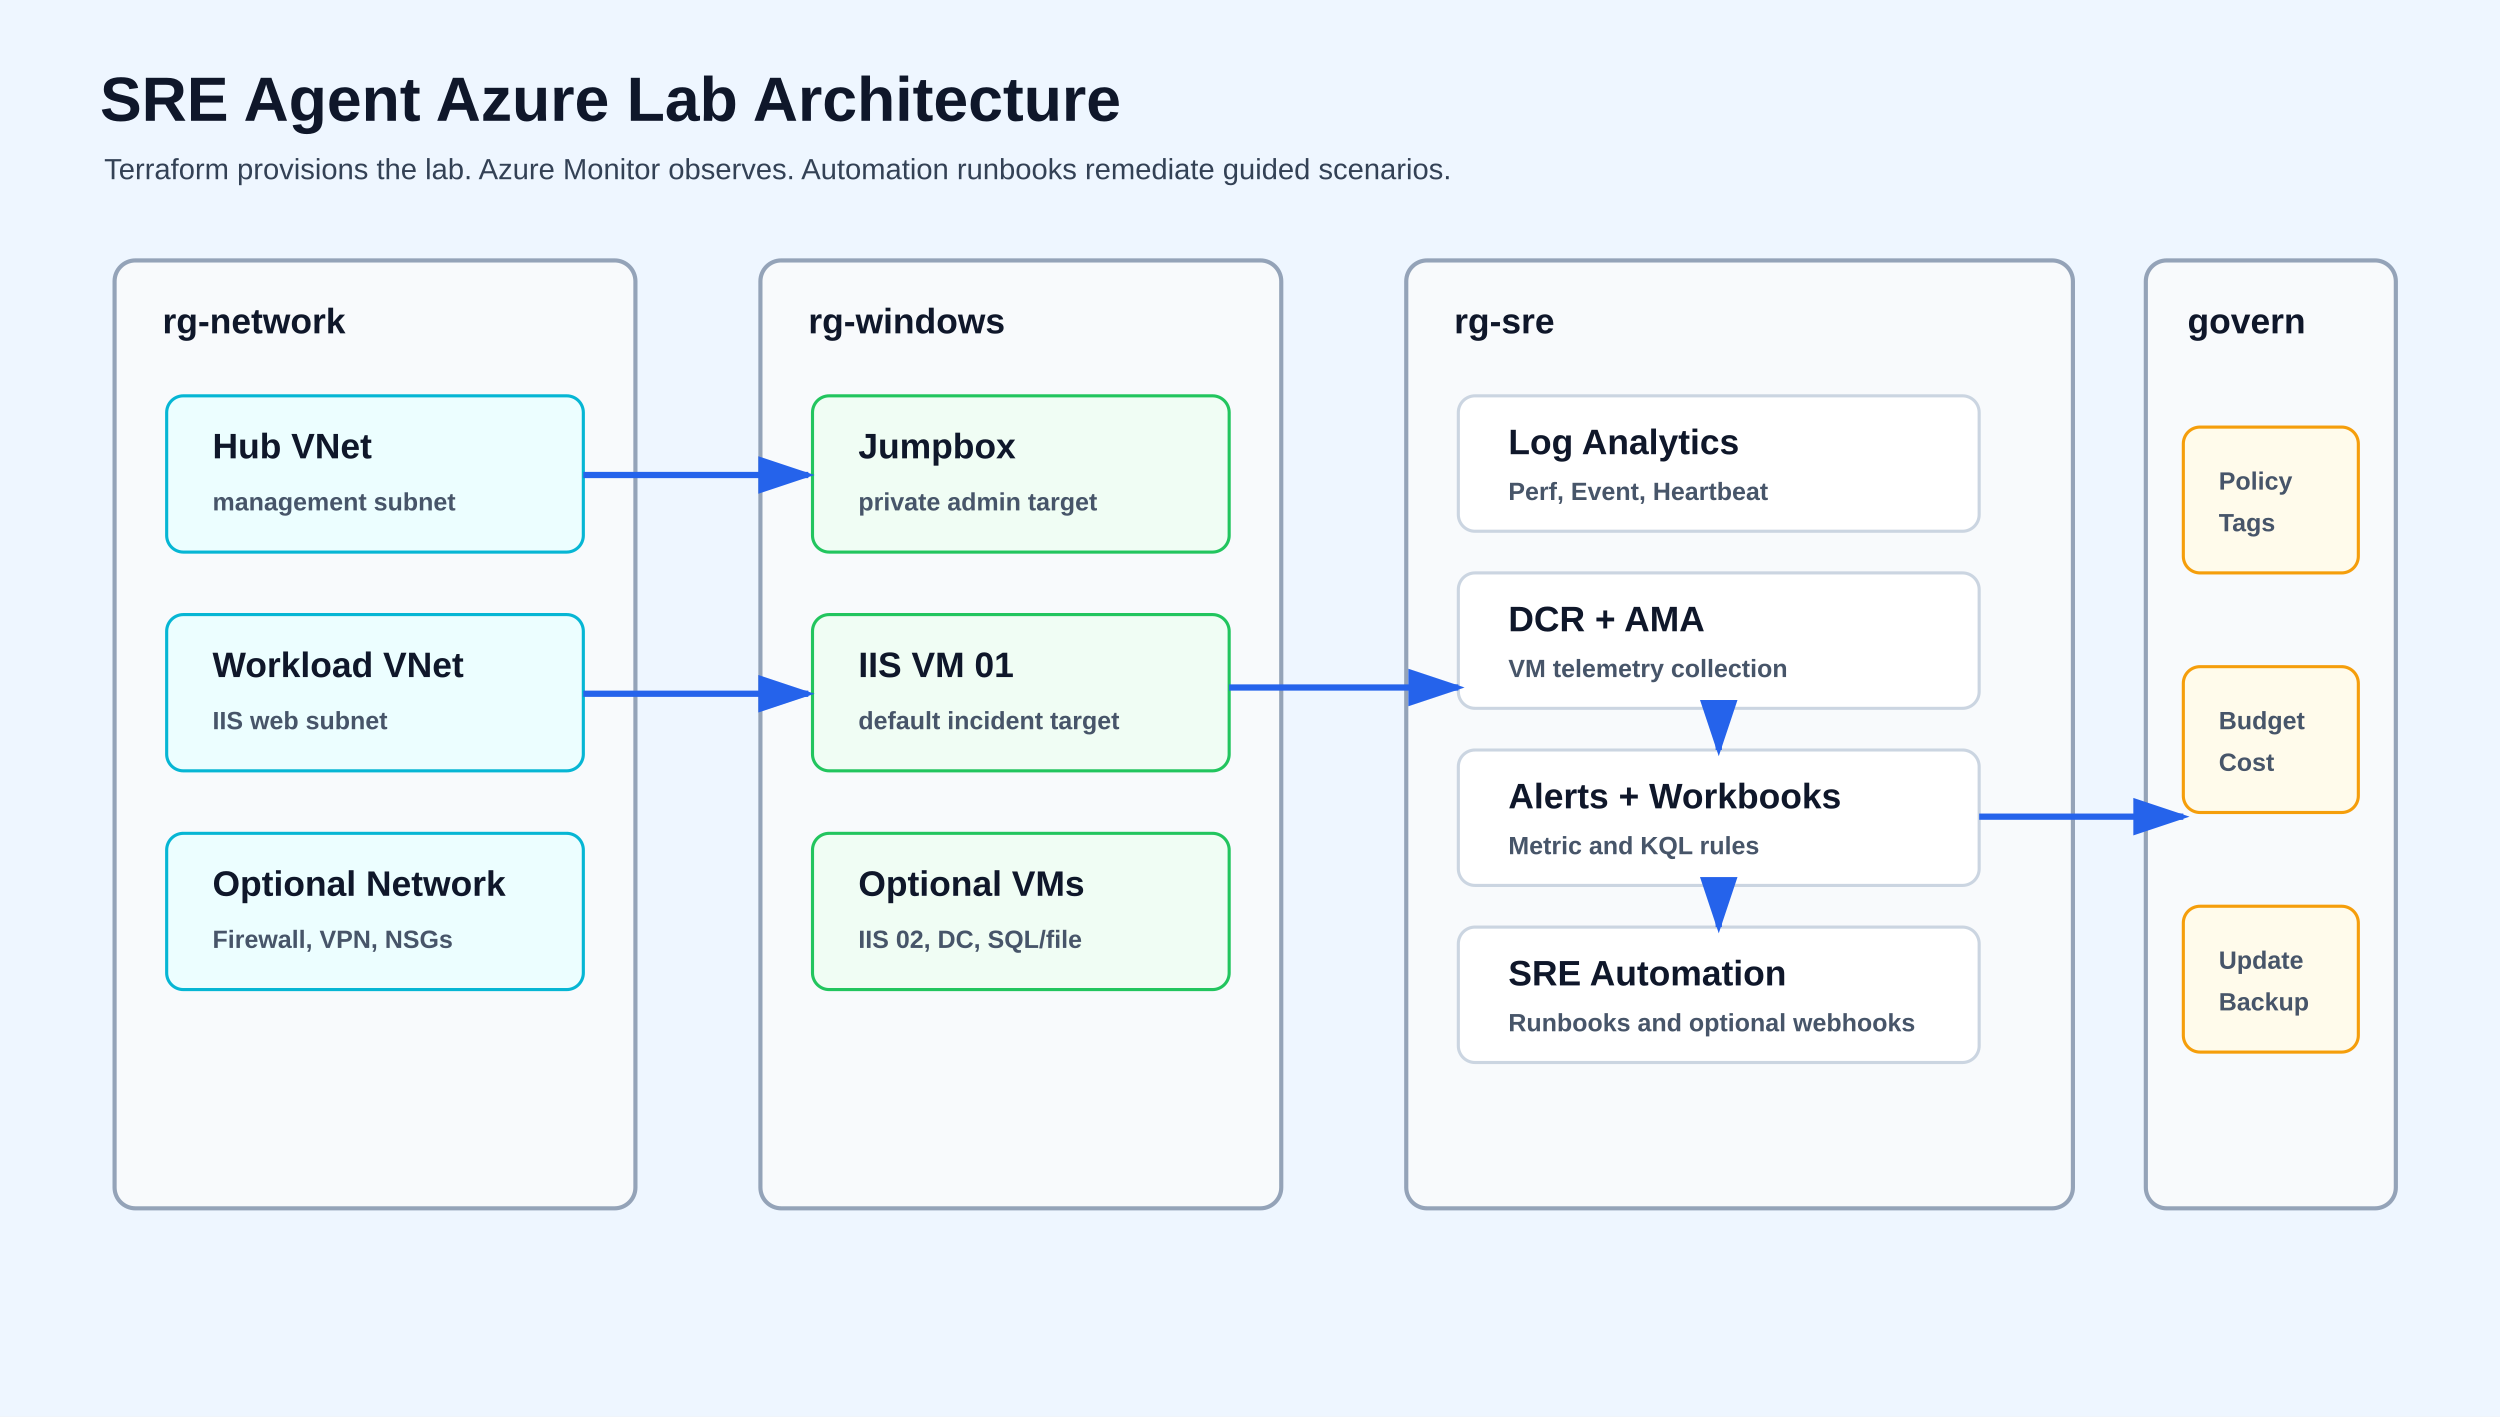
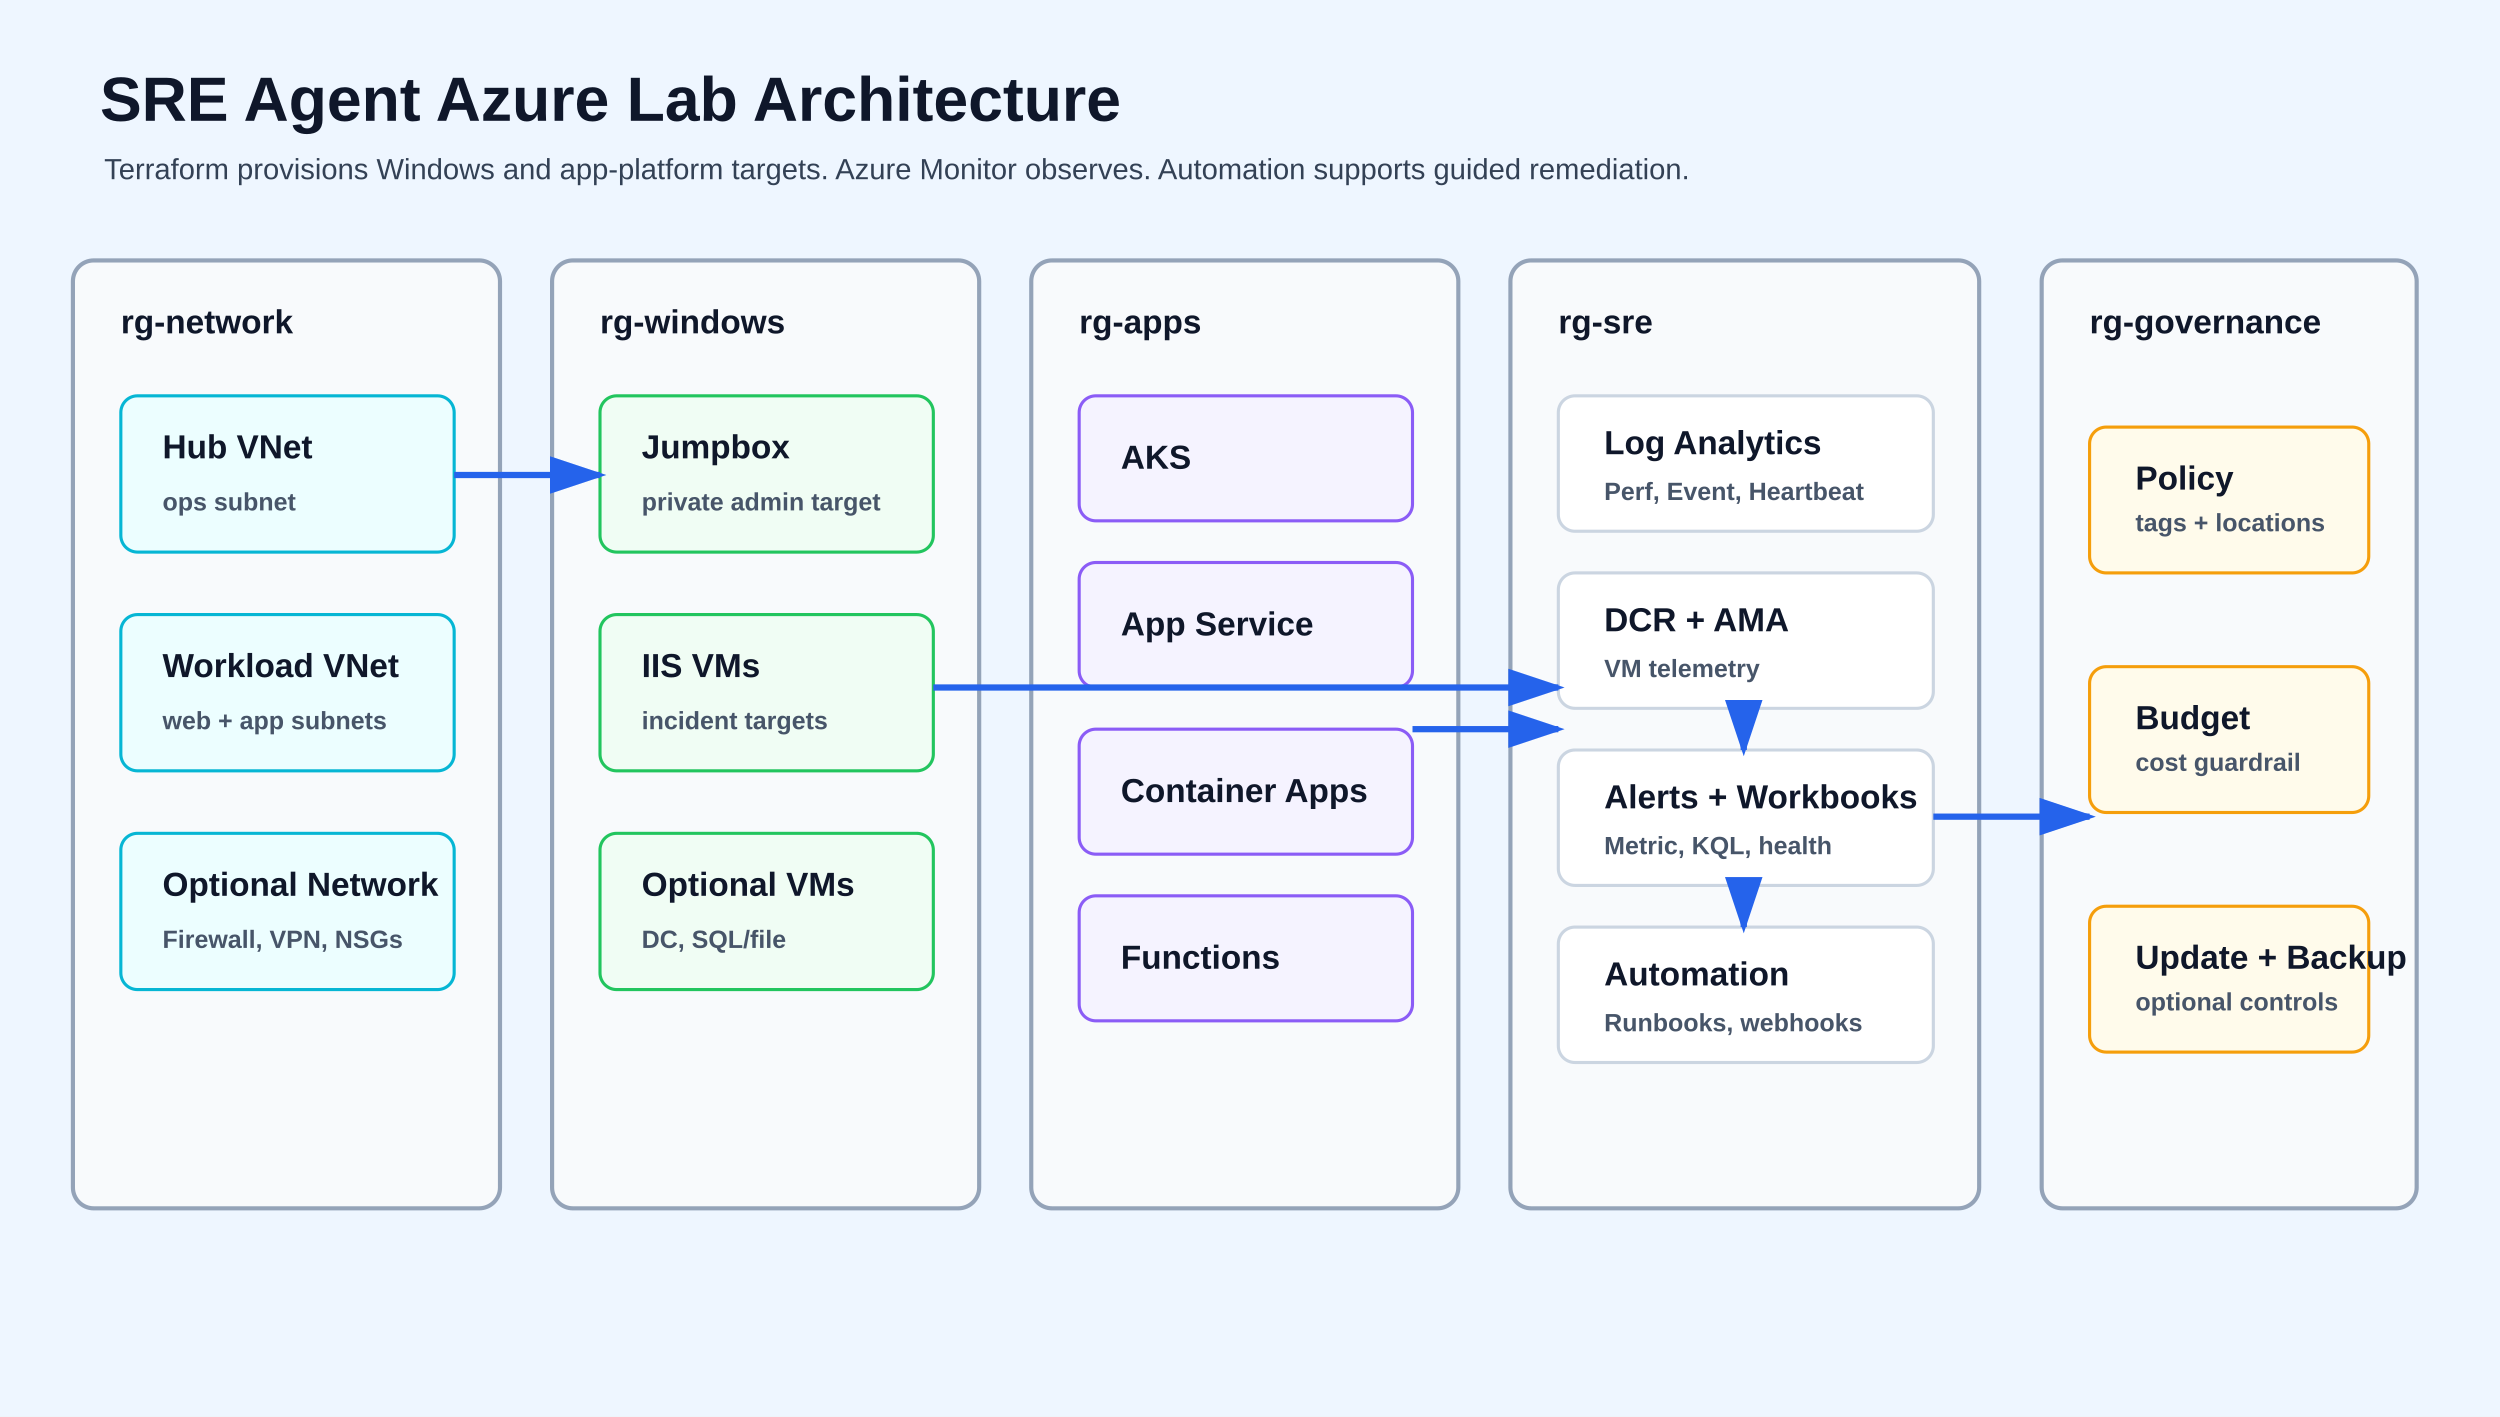
<svg xmlns="http://www.w3.org/2000/svg" width="1200" height="680" viewBox="0 0 1200 680" role="img" aria-label="SRE Agent Azure Lab architecture overview">
  <defs>
    <style>
      .title{font:700 30px Segoe UI,Arial,sans-serif;fill:#0f172a}
-       .h{font:700 17px Segoe UI,Arial,sans-serif;fill:#0f172a}
+       .h{font:700 16px Segoe UI,Arial,sans-serif;fill:#0f172a}
      .t{font:500 14px Segoe UI,Arial,sans-serif;fill:#334155}
      .small{font:600 12px Segoe UI,Arial,sans-serif;fill:#475569}
      .rg{fill:#f8fafc;stroke:#94a3b8;stroke-width:2;rx:10}
      .card{fill:#ffffff;stroke:#cbd5e1;stroke-width:1.5;rx:8}
      .line{stroke:#2563eb;stroke-width:3;fill:none;marker-end:url(#arrow)}
      .soft{fill:#ecfeff;stroke:#06b6d4}
      .green{fill:#f0fdf4;stroke:#22c55e}
+       .violet{fill:#f5f3ff;stroke:#8b5cf6}
      .amber{fill:#fffbeb;stroke:#f59e0b}
    </style>
    <marker id="arrow" markerWidth="10" markerHeight="10" refX="8" refY="3" orient="auto" markerUnits="strokeWidth">
      <path d="M0,0 L0,6 L9,3 z" fill="#2563eb" />
    </marker>
  </defs>
  <rect width="1200" height="680" fill="#eef6ff" />
  <text x="48" y="58" class="title">SRE Agent Azure Lab Architecture</text>
-   <text x="50" y="86" class="t">Terraform provisions the lab. Azure Monitor observes. Automation runbooks remediate guided scenarios.</text>
-   <rect x="55" y="125" width="250" height="455" class="rg" />
-   <text x="78" y="160" class="h">rg-network</text>
-   <rect x="80" y="190" width="200" height="75" class="card soft" />
-   <text x="102" y="220" class="h">Hub VNet</text>
-   <text x="102" y="245" class="small">management subnet</text>
-   <rect x="80" y="295" width="200" height="75" class="card soft" />
-   <text x="102" y="325" class="h">Workload VNet</text>
-   <text x="102" y="350" class="small">IIS web subnet</text>
-   <rect x="80" y="400" width="200" height="75" class="card soft" />
-   <text x="102" y="430" class="h">Optional Network</text>
-   <text x="102" y="455" class="small">Firewall, VPN, NSGs</text>
-   <rect x="365" y="125" width="250" height="455" class="rg" />
-   <text x="388" y="160" class="h">rg-windows</text>
-   <rect x="390" y="190" width="200" height="75" class="card green" />
-   <text x="412" y="220" class="h">Jumpbox</text>
-   <text x="412" y="245" class="small">private admin target</text>
-   <rect x="390" y="295" width="200" height="75" class="card green" />
-   <text x="412" y="325" class="h">IIS VM 01</text>
-   <text x="412" y="350" class="small">default incident target</text>
-   <rect x="390" y="400" width="200" height="75" class="card green" />
-   <text x="412" y="430" class="h">Optional VMs</text>
-   <text x="412" y="455" class="small">IIS 02, DC, SQL/file</text>
-   <rect x="675" y="125" width="320" height="455" class="rg" />
-   <text x="698" y="160" class="h">rg-sre</text>
-   <rect x="700" y="190" width="250" height="65" class="card" />
-   <text x="724" y="218" class="h">Log Analytics</text>
-   <text x="724" y="240" class="small">Perf, Event, Heartbeat</text>
-   <rect x="700" y="275" width="250" height="65" class="card" />
-   <text x="724" y="303" class="h">DCR + AMA</text>
-   <text x="724" y="325" class="small">VM telemetry collection</text>
-   <rect x="700" y="360" width="250" height="65" class="card" />
-   <text x="724" y="388" class="h">Alerts + Workbooks</text>
-   <text x="724" y="410" class="small">Metric and KQL rules</text>
-   <rect x="700" y="445" width="250" height="65" class="card" />
-   <text x="724" y="473" class="h">SRE Automation</text>
-   <text x="724" y="495" class="small">Runbooks and optional webhooks</text>
-   <rect x="1030" y="125" width="120" height="455" class="rg" />
-   <text x="1050" y="160" class="h">govern</text>
-   <rect x="1048" y="205" width="84" height="70" class="card amber" />
-   <text x="1065" y="235" class="small">Policy</text>
-   <text x="1065" y="255" class="small">Tags</text>
-   <rect x="1048" y="320" width="84" height="70" class="card amber" />
-   <text x="1065" y="350" class="small">Budget</text>
-   <text x="1065" y="370" class="small">Cost</text>
-   <rect x="1048" y="435" width="84" height="70" class="card amber" />
-   <text x="1065" y="465" class="small">Update</text>
-   <text x="1065" y="485" class="small">Backup</text>
-   <path class="line" d="M280 228 H388" />
-   <path class="line" d="M280 333 H388" />
-   <path class="line" d="M590 330 H700" />
-   <path class="line" d="M825 340 V360" />
-   <path class="line" d="M825 425 V445" />
-   <path class="line" d="M950 392 H1048" />
+   <text x="50" y="86" class="t">Terraform provisions Windows and app-platform targets. Azure Monitor observes. Automation supports guided remediation.</text>
+   <rect x="35" y="125" width="205" height="455" class="rg" />
+   <text x="58" y="160" class="h">rg-network</text>
+   <rect x="58" y="190" width="160" height="75" class="card soft" />
+   <text x="78" y="220" class="h">Hub VNet</text>
+   <text x="78" y="245" class="small">ops subnet</text>
+   <rect x="58" y="295" width="160" height="75" class="card soft" />
+   <text x="78" y="325" class="h">Workload VNet</text>
+   <text x="78" y="350" class="small">web + app subnets</text>
+   <rect x="58" y="400" width="160" height="75" class="card soft" />
+   <text x="78" y="430" class="h">Optional Network</text>
+   <text x="78" y="455" class="small">Firewall, VPN, NSGs</text>
+   <rect x="265" y="125" width="205" height="455" class="rg" />
+   <text x="288" y="160" class="h">rg-windows</text>
+   <rect x="288" y="190" width="160" height="75" class="card green" />
+   <text x="308" y="220" class="h">Jumpbox</text>
+   <text x="308" y="245" class="small">private admin target</text>
+   <rect x="288" y="295" width="160" height="75" class="card green" />
+   <text x="308" y="325" class="h">IIS VMs</text>
+   <text x="308" y="350" class="small">incident targets</text>
+   <rect x="288" y="400" width="160" height="75" class="card green" />
+   <text x="308" y="430" class="h">Optional VMs</text>
+   <text x="308" y="455" class="small">DC, SQL/file</text>
+   <rect x="495" y="125" width="205" height="455" class="rg" />
+   <text x="518" y="160" class="h">rg-apps</text>
+   <rect x="518" y="190" width="160" height="60" class="card violet" />
+   <text x="538" y="225" class="h">AKS</text>
+   <rect x="518" y="270" width="160" height="60" class="card violet" />
+   <text x="538" y="305" class="h">App Service</text>
+   <rect x="518" y="350" width="160" height="60" class="card violet" />
+   <text x="538" y="385" class="h">Container Apps</text>
+   <rect x="518" y="430" width="160" height="60" class="card violet" />
+   <text x="538" y="465" class="h">Functions</text>
+   <rect x="725" y="125" width="225" height="455" class="rg" />
+   <text x="748" y="160" class="h">rg-sre</text>
+   <rect x="748" y="190" width="180" height="65" class="card" />
+   <text x="770" y="218" class="h">Log Analytics</text>
+   <text x="770" y="240" class="small">Perf, Event, Heartbeat</text>
+   <rect x="748" y="275" width="180" height="65" class="card" />
+   <text x="770" y="303" class="h">DCR + AMA</text>
+   <text x="770" y="325" class="small">VM telemetry</text>
+   <rect x="748" y="360" width="180" height="65" class="card" />
+   <text x="770" y="388" class="h">Alerts + Workbooks</text>
+   <text x="770" y="410" class="small">Metric, KQL, health</text>
+   <rect x="748" y="445" width="180" height="65" class="card" />
+   <text x="770" y="473" class="h">Automation</text>
+   <text x="770" y="495" class="small">Runbooks, webhooks</text>
+   <rect x="980" y="125" width="180" height="455" class="rg" />
+   <text x="1003" y="160" class="h">rg-governance</text>
+   <rect x="1003" y="205" width="134" height="70" class="card amber" />
+   <text x="1025" y="235" class="h">Policy</text>
+   <text x="1025" y="255" class="small">tags + locations</text>
+   <rect x="1003" y="320" width="134" height="70" class="card amber" />
+   <text x="1025" y="350" class="h">Budget</text>
+   <text x="1025" y="370" class="small">cost guardrail</text>
+   <rect x="1003" y="435" width="134" height="70" class="card amber" />
+   <text x="1025" y="465" class="h">Update + Backup</text>
+   <text x="1025" y="485" class="small">optional controls</text>
+   <path class="line" d="M218 228 H288" />
+   <path class="line" d="M448 330 H748" />
+   <path class="line" d="M678 350 H748" />
+   <path class="line" d="M837 340 V360" />
+   <path class="line" d="M837 425 V445" />
+   <path class="line" d="M928 392 H1003" />
</svg>
